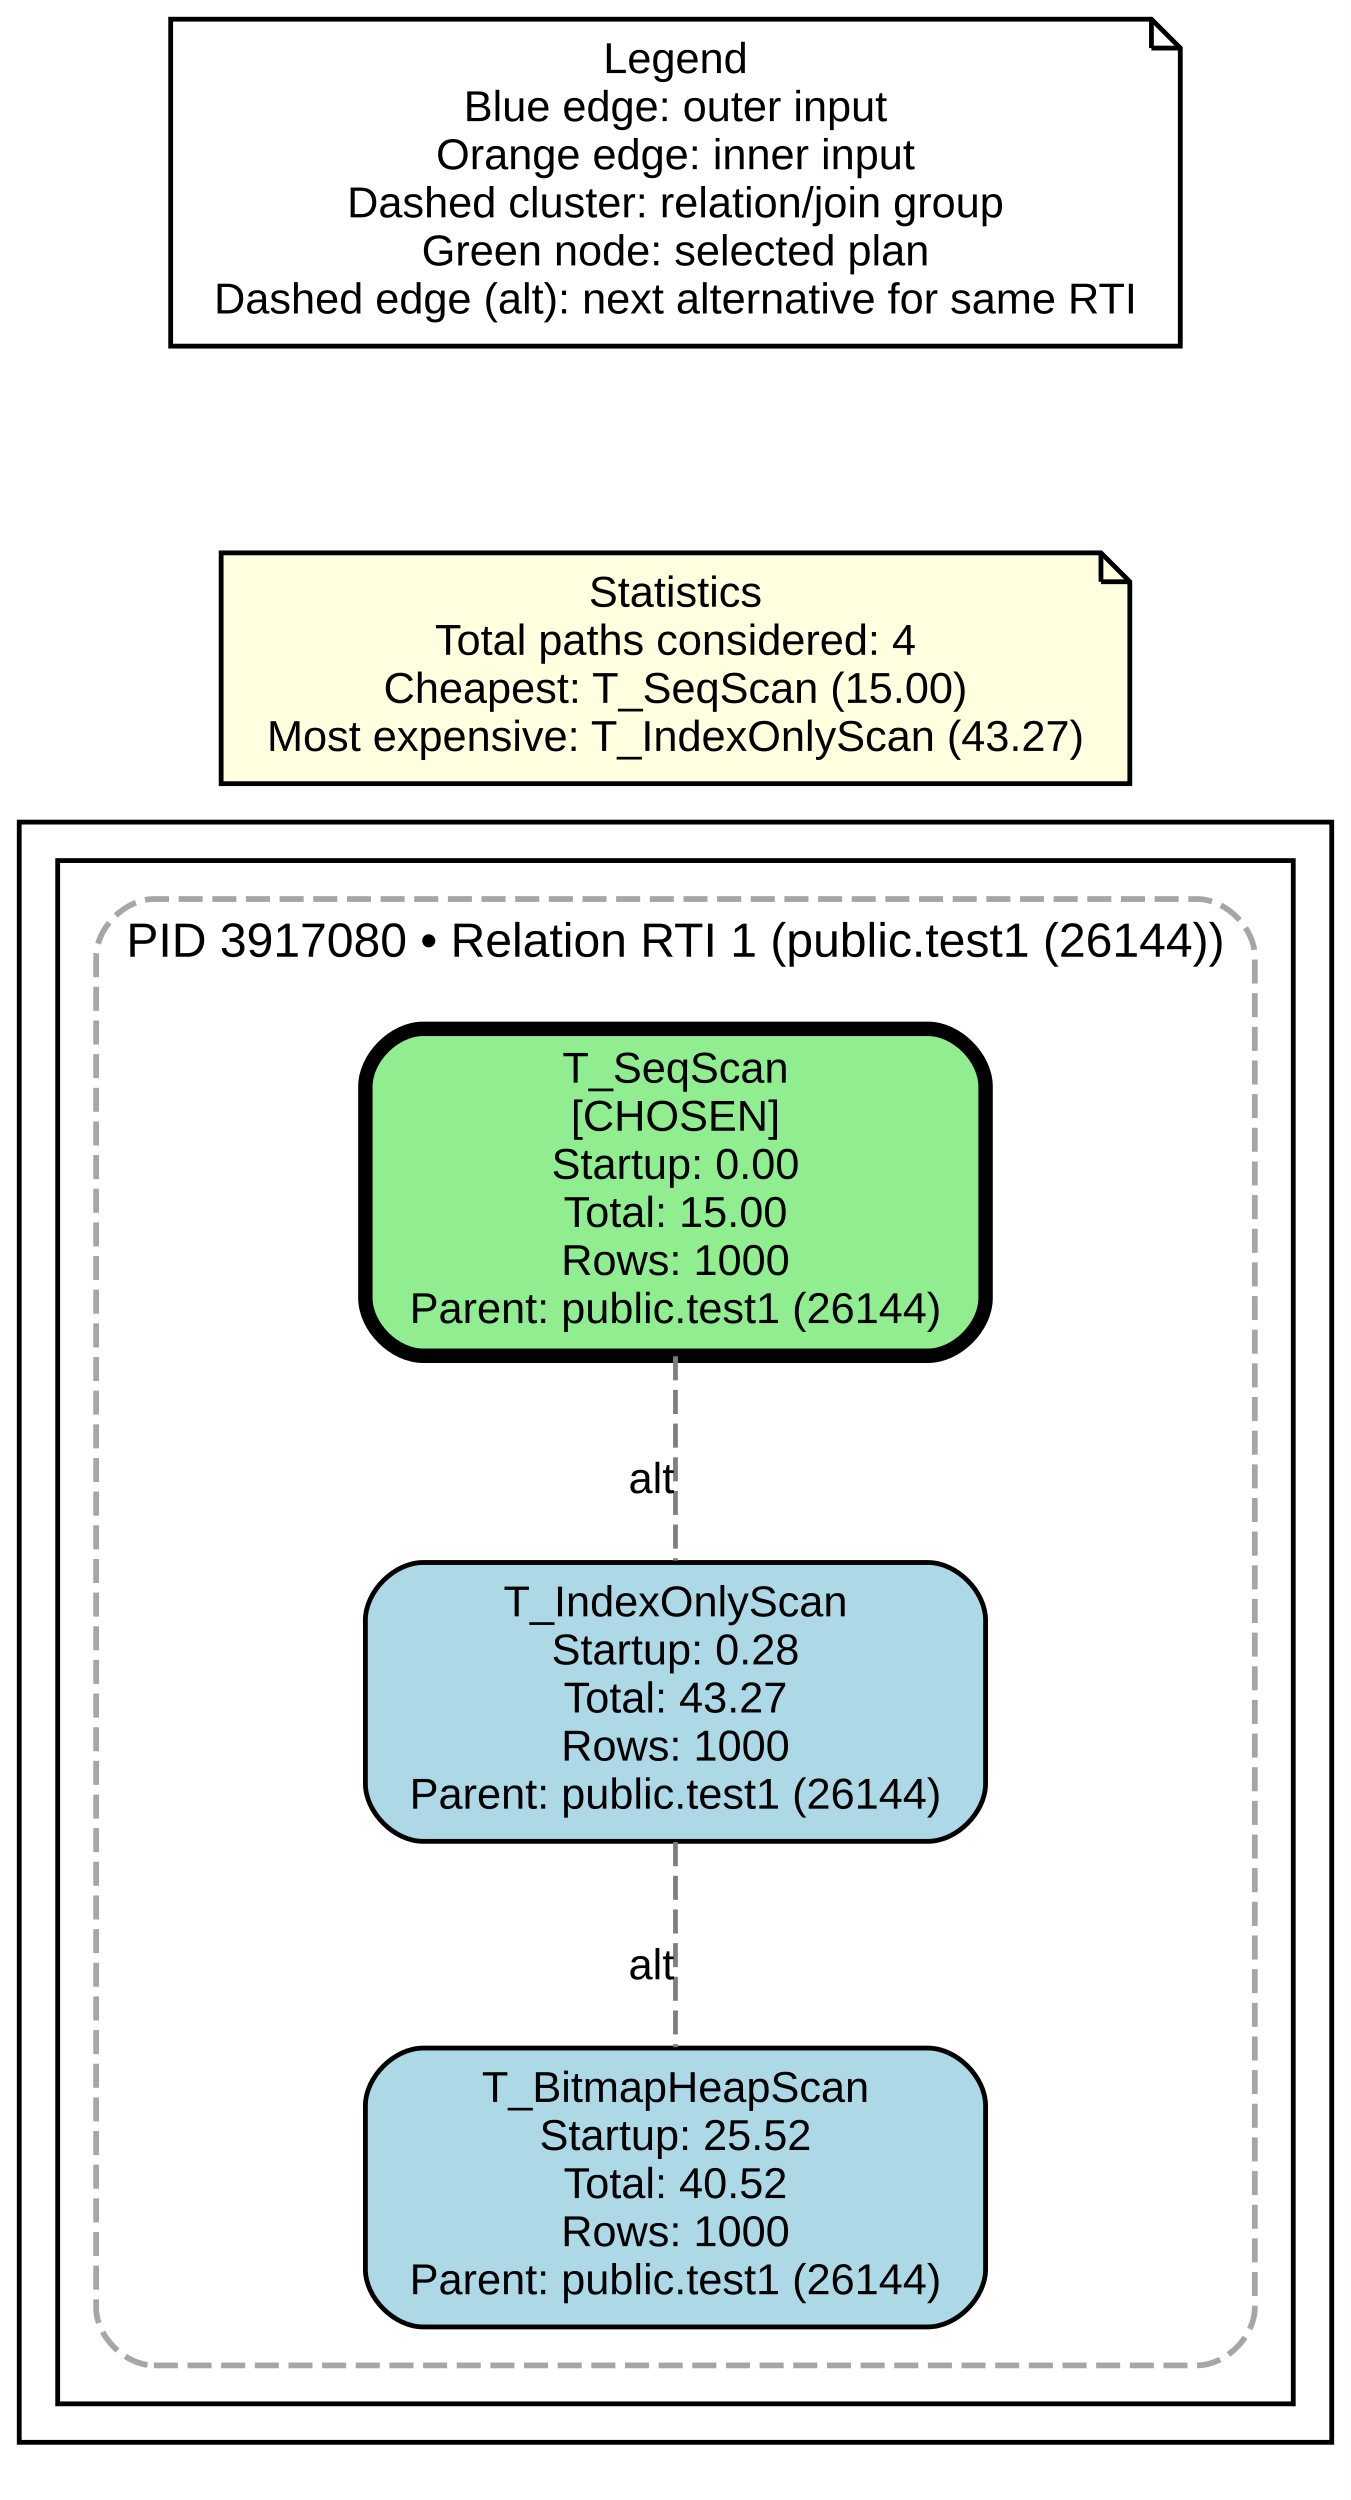
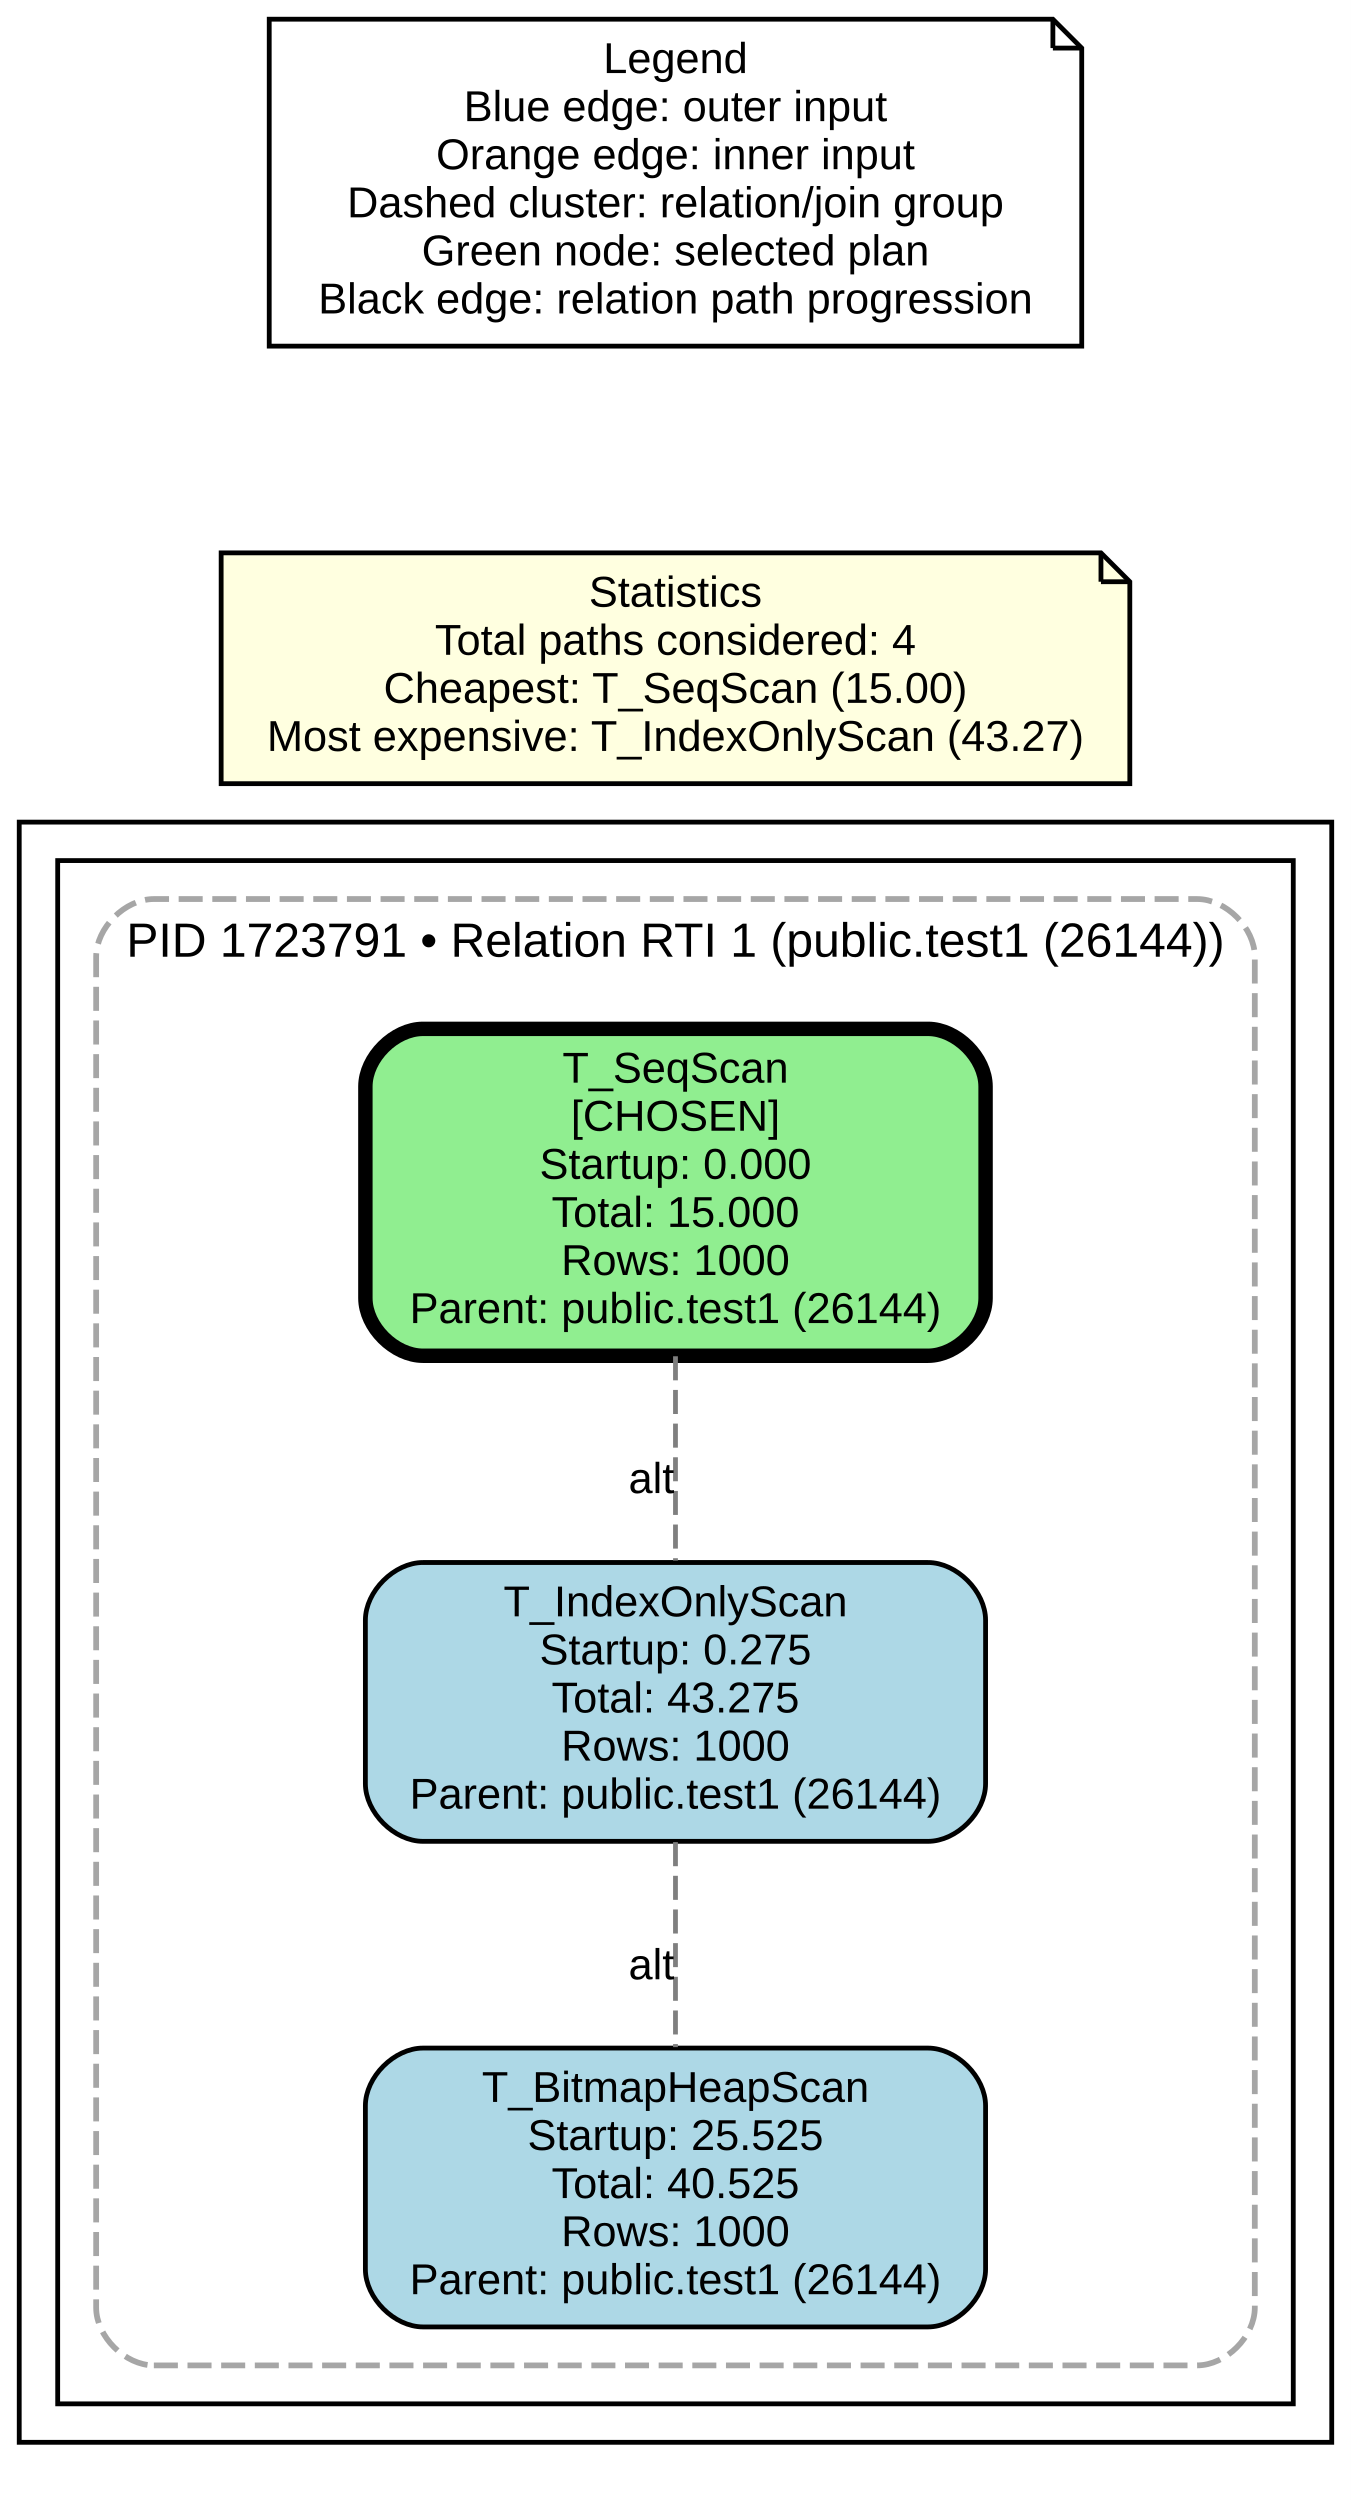
<svg xmlns="http://www.w3.org/2000/svg" width="281pt" height="520pt" viewBox="0.00 0.00 281.00 520.00">
  <g id="graph0" class="graph" transform="scale(1 1) rotate(0) translate(4 516)">
    <polygon fill="white" stroke="transparent" points="-4,4 -4,-516 277,-516 277,4 -4,4" />
    <g id="clust1" class="cluster">
      <polygon fill="none" stroke="black" points="0,-8 0,-345 273,-345 273,-8 0,-8" />
    </g>
    <g id="clust2" class="cluster">
      <polygon fill="none" stroke="black" points="8,-16 8,-337 265,-337 265,-16 8,-16" />
    </g>
    <g id="clust3" class="cluster">
      <path fill="none" stroke="#a6a6a6" stroke-width="1.2" stroke-dasharray="5,2" d="M28,-24C28,-24 245,-24 245,-24 251,-24 257,-30 257,-36 257,-36 257,-317 257,-317 257,-323 251,-329 245,-329 245,-329 28,-329 28,-329 22,-329 16,-323 16,-317 16,-317 16,-36 16,-36 16,-30 22,-24 28,-24" />
-       <text text-anchor="middle" x="136.5" y="-317" font-family="Arial" font-size="10.00">PID 3917080 • Relation RTI 1 (public.test1 (26144))</text>
+       <text text-anchor="middle" x="136.5" y="-317" font-family="Arial" font-size="10.00">PID 1723791 • Relation RTI 1 (public.test1 (26144))</text>
    </g>
    <g id="node1" class="node">
      <path fill="lightgreen" stroke="black" stroke-width="3" d="M189,-302C189,-302 84,-302 84,-302 78,-302 72,-296 72,-290 72,-290 72,-246 72,-246 72,-240 78,-234 84,-234 84,-234 189,-234 189,-234 195,-234 201,-240 201,-246 201,-246 201,-290 201,-290 201,-296 195,-302 189,-302" />
      <text text-anchor="middle" x="136.5" y="-290.8" font-family="Arial" font-size="9.00">T_SeqScan</text>
      <text text-anchor="middle" x="136.5" y="-280.8" font-family="Arial" font-size="9.00">[CHOSEN]</text>
-       <text text-anchor="middle" x="136.5" y="-270.8" font-family="Arial" font-size="9.00">Startup: 0.00</text>
-       <text text-anchor="middle" x="136.5" y="-260.8" font-family="Arial" font-size="9.00">Total: 15.00</text>
+       <text text-anchor="middle" x="136.5" y="-270.8" font-family="Arial" font-size="9.00">Startup: 0.000</text>
+       <text text-anchor="middle" x="136.5" y="-260.8" font-family="Arial" font-size="9.00">Total: 15.000</text>
      <text text-anchor="middle" x="136.5" y="-250.8" font-family="Arial" font-size="9.00">Rows: 1000</text>
      <text text-anchor="middle" x="136.5" y="-240.8" font-family="Arial" font-size="9.00">Parent: public.test1 (26144)</text>
    </g>
    <g id="node2" class="node">
      <path fill="lightblue" stroke="black" d="M189,-191C189,-191 84,-191 84,-191 78,-191 72,-185 72,-179 72,-179 72,-145 72,-145 72,-139 78,-133 84,-133 84,-133 189,-133 189,-133 195,-133 201,-139 201,-145 201,-145 201,-179 201,-179 201,-185 195,-191 189,-191" />
      <text text-anchor="middle" x="136.5" y="-179.8" font-family="Arial" font-size="9.00">T_IndexOnlyScan</text>
-       <text text-anchor="middle" x="136.5" y="-169.8" font-family="Arial" font-size="9.00">Startup: 0.28</text>
-       <text text-anchor="middle" x="136.5" y="-159.8" font-family="Arial" font-size="9.00">Total: 43.27</text>
+       <text text-anchor="middle" x="136.5" y="-169.8" font-family="Arial" font-size="9.00">Startup: 0.275</text>
+       <text text-anchor="middle" x="136.5" y="-159.8" font-family="Arial" font-size="9.00">Total: 43.275</text>
      <text text-anchor="middle" x="136.5" y="-149.8" font-family="Arial" font-size="9.00">Rows: 1000</text>
      <text text-anchor="middle" x="136.5" y="-139.8" font-family="Arial" font-size="9.00">Parent: public.test1 (26144)</text>
    </g>
    <g id="edge1" class="edge">
      <path fill="none" stroke="#7f7f7f" stroke-dasharray="5,2" d="M136.5,-233.89C136.5,-219.73 136.5,-205.56 136.5,-191.4" />
      <text text-anchor="middle" x="131.5" y="-205.44" font-family="Arial" font-size="9.00">alt</text>
    </g>
    <g id="node3" class="node">
      <path fill="lightblue" stroke="black" d="M189,-90C189,-90 84,-90 84,-90 78,-90 72,-84 72,-78 72,-78 72,-44 72,-44 72,-38 78,-32 84,-32 84,-32 189,-32 189,-32 195,-32 201,-38 201,-44 201,-44 201,-78 201,-78 201,-84 195,-90 189,-90" />
      <text text-anchor="middle" x="136.5" y="-78.8" font-family="Arial" font-size="9.00">T_BitmapHeapScan</text>
-       <text text-anchor="middle" x="136.5" y="-68.8" font-family="Arial" font-size="9.00">Startup: 25.52</text>
-       <text text-anchor="middle" x="136.5" y="-58.8" font-family="Arial" font-size="9.00">Total: 40.52</text>
+       <text text-anchor="middle" x="136.5" y="-68.8" font-family="Arial" font-size="9.00">Startup: 25.525</text>
+       <text text-anchor="middle" x="136.5" y="-58.8" font-family="Arial" font-size="9.00">Total: 40.525</text>
      <text text-anchor="middle" x="136.5" y="-48.8" font-family="Arial" font-size="9.00">Rows: 1000</text>
      <text text-anchor="middle" x="136.5" y="-38.8" font-family="Arial" font-size="9.00">Parent: public.test1 (26144)</text>
    </g>
    <g id="edge2" class="edge">
      <path fill="none" stroke="#7f7f7f" stroke-dasharray="5,2" d="M136.5,-132.83C136.5,-118.62 136.5,-104.41 136.5,-90.2" />
      <text text-anchor="middle" x="131.5" y="-104.31" font-family="Arial" font-size="9.00">alt</text>
    </g>
    <g id="node4" class="node">
      <polygon fill="lightyellow" stroke="black" points="225,-401 42,-401 42,-353 231,-353 231,-395 225,-401" />
      <polyline fill="none" stroke="black" points="225,-401 225,-395 " />
      <polyline fill="none" stroke="black" points="231,-395 225,-395 " />
      <text text-anchor="middle" x="136.5" y="-389.8" font-family="Arial" font-size="9.00">Statistics</text>
      <text text-anchor="middle" x="136.5" y="-379.8" font-family="Arial" font-size="9.00">Total paths considered: 4</text>
      <text text-anchor="middle" x="136.5" y="-369.8" font-family="Arial" font-size="9.00">Cheapest: T_SeqScan (15.00)</text>
      <text text-anchor="middle" x="136.5" y="-359.8" font-family="Arial" font-size="9.00">Most expensive: T_IndexOnlyScan (43.27)</text>
    </g>
    <g id="node5" class="node">
-       <polygon fill="white" stroke="black" points="235.5,-512 31.5,-512 31.5,-444 241.5,-444 241.5,-506 235.5,-512" />
-       <polyline fill="none" stroke="black" points="235.5,-512 235.5,-506 " />
-       <polyline fill="none" stroke="black" points="241.5,-506 235.5,-506 " />
+       <polygon fill="white" stroke="black" points="215,-512 52,-512 52,-444 221,-444 221,-506 215,-512" />
+       <polyline fill="none" stroke="black" points="215,-512 215,-506 " />
+       <polyline fill="none" stroke="black" points="221,-506 215,-506 " />
      <text text-anchor="middle" x="136.5" y="-500.8" font-family="Arial" font-size="9.00">Legend</text>
      <text text-anchor="middle" x="136.5" y="-490.8" font-family="Arial" font-size="9.00">Blue edge: outer input</text>
      <text text-anchor="middle" x="136.5" y="-480.8" font-family="Arial" font-size="9.00">Orange edge: inner input</text>
      <text text-anchor="middle" x="136.5" y="-470.8" font-family="Arial" font-size="9.00">Dashed cluster: relation/join group</text>
      <text text-anchor="middle" x="136.5" y="-460.8" font-family="Arial" font-size="9.00">Green node: selected plan</text>
-       <text text-anchor="middle" x="136.5" y="-450.8" font-family="Arial" font-size="9.00">Dashed edge (alt): next alternative for same RTI</text>
+       <text text-anchor="middle" x="136.5" y="-450.8" font-family="Arial" font-size="9.00">Black edge: relation path progression</text>
    </g>
  </g>
</svg>
